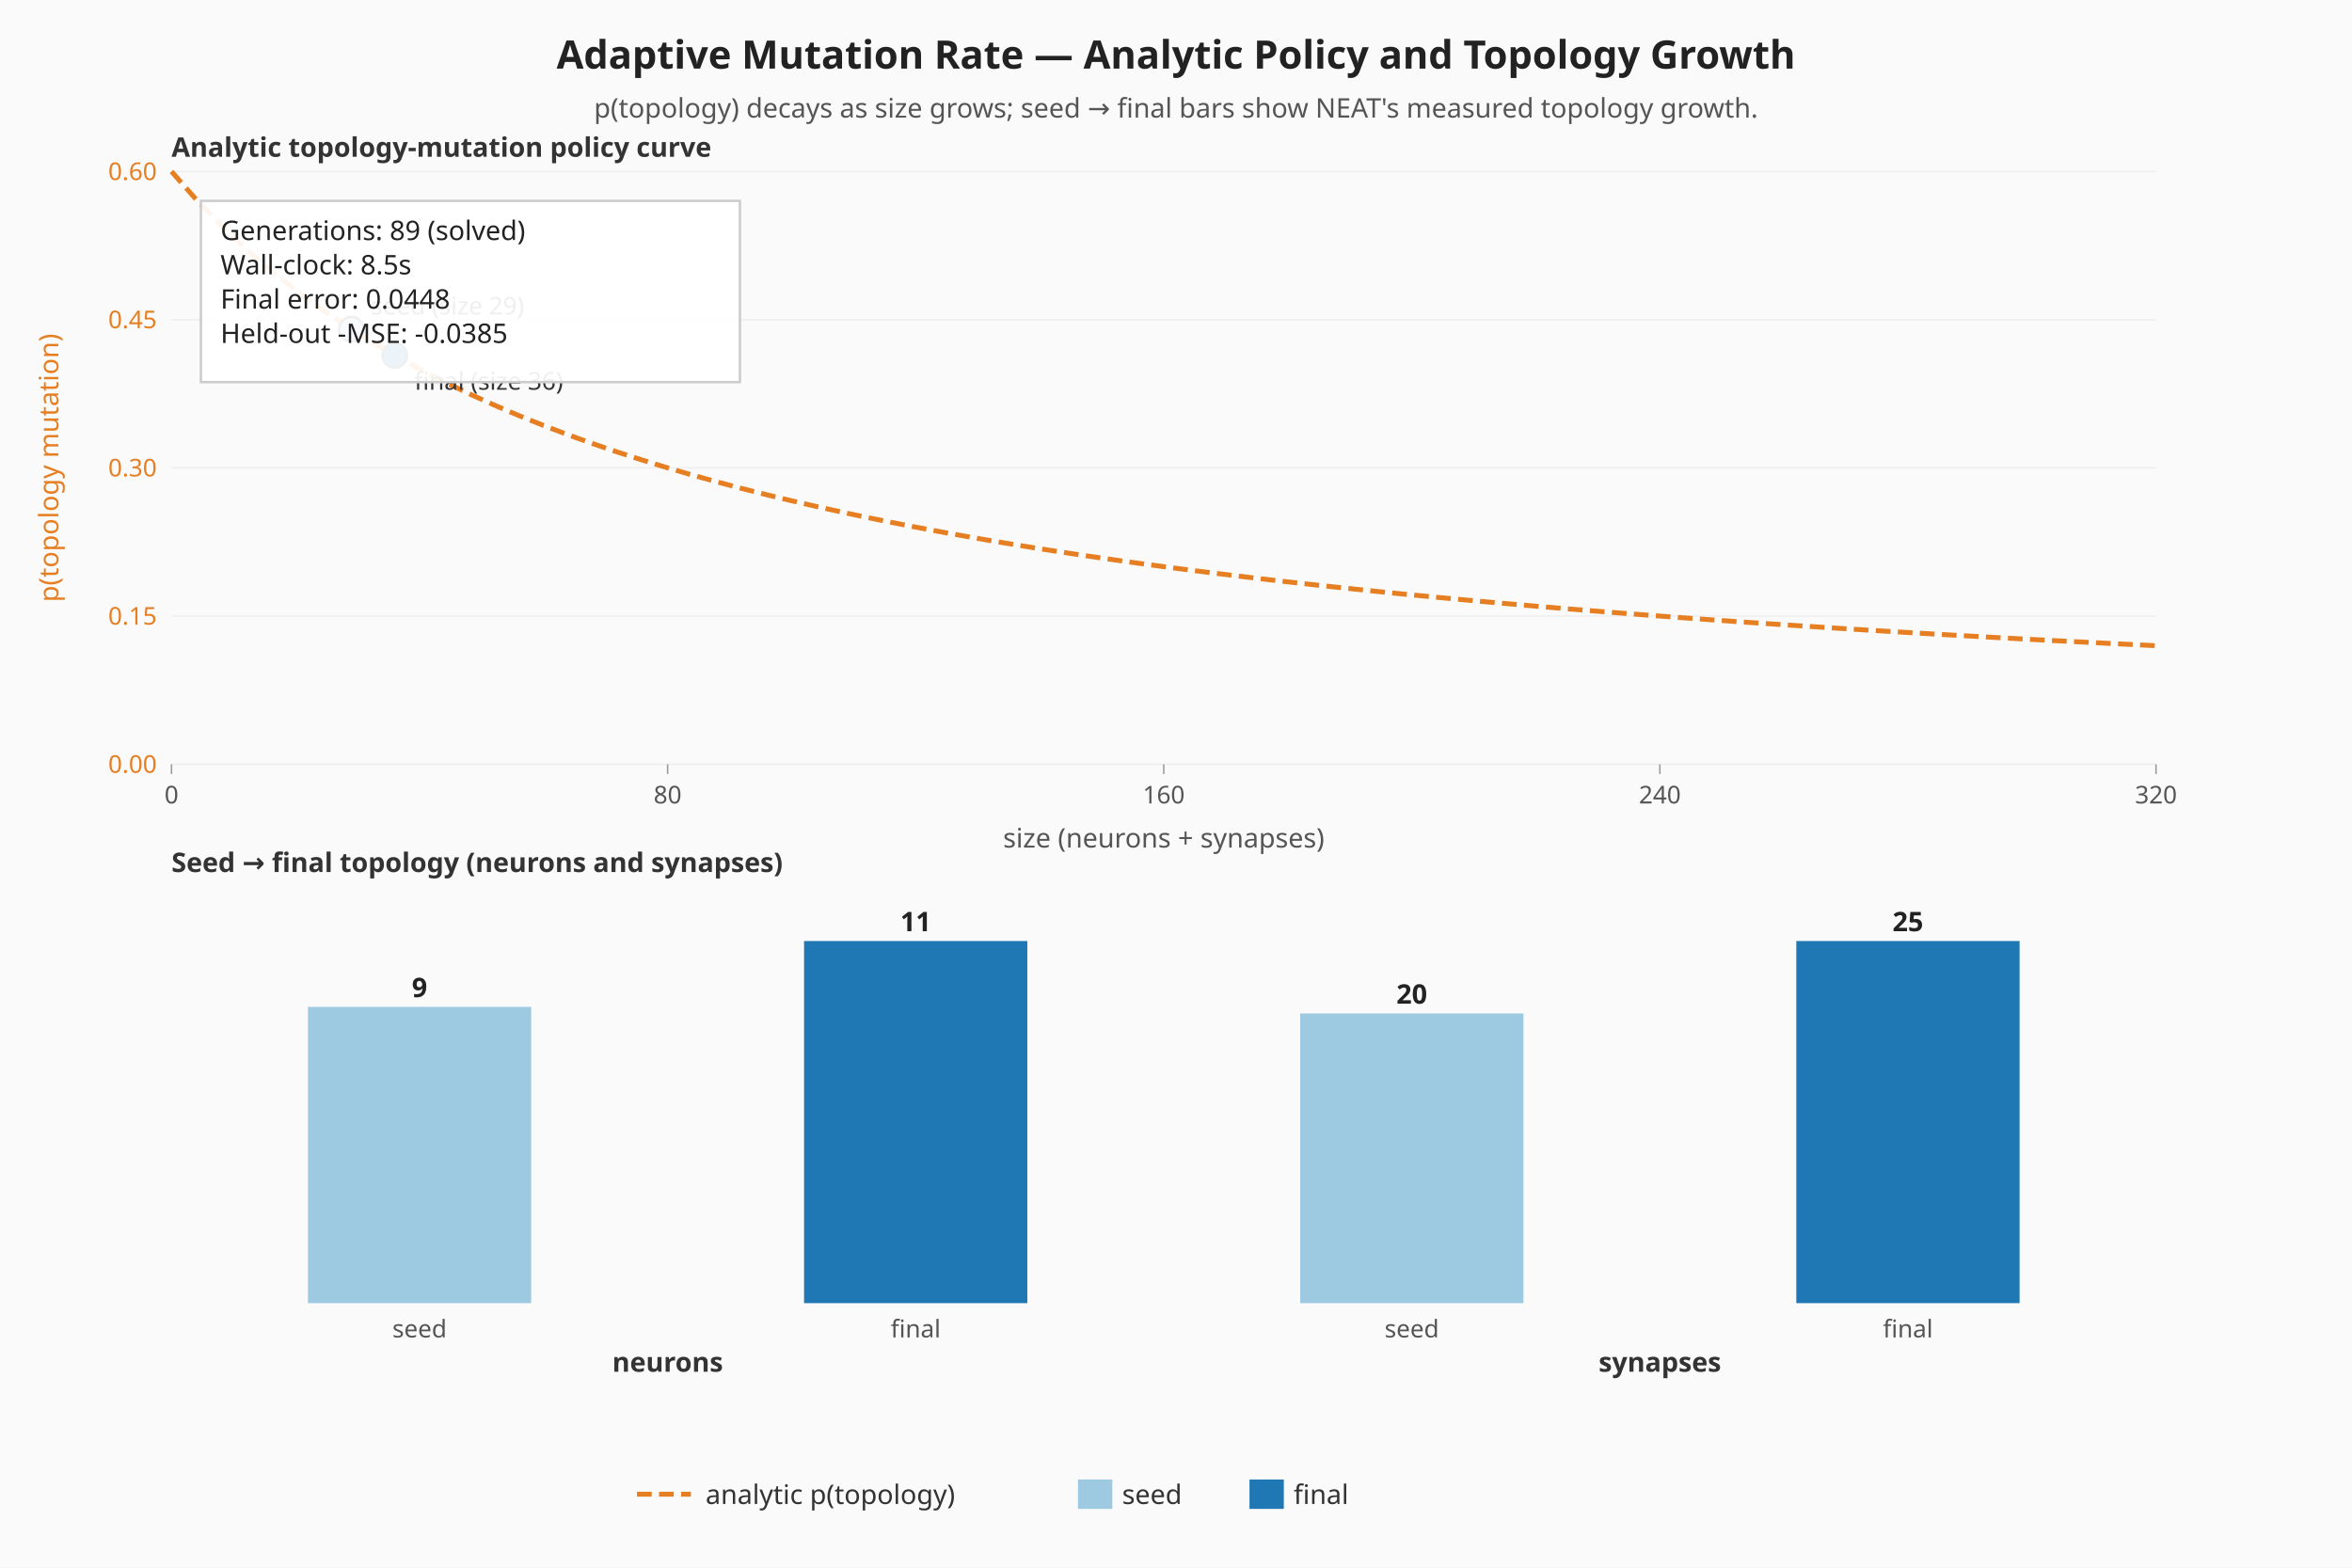
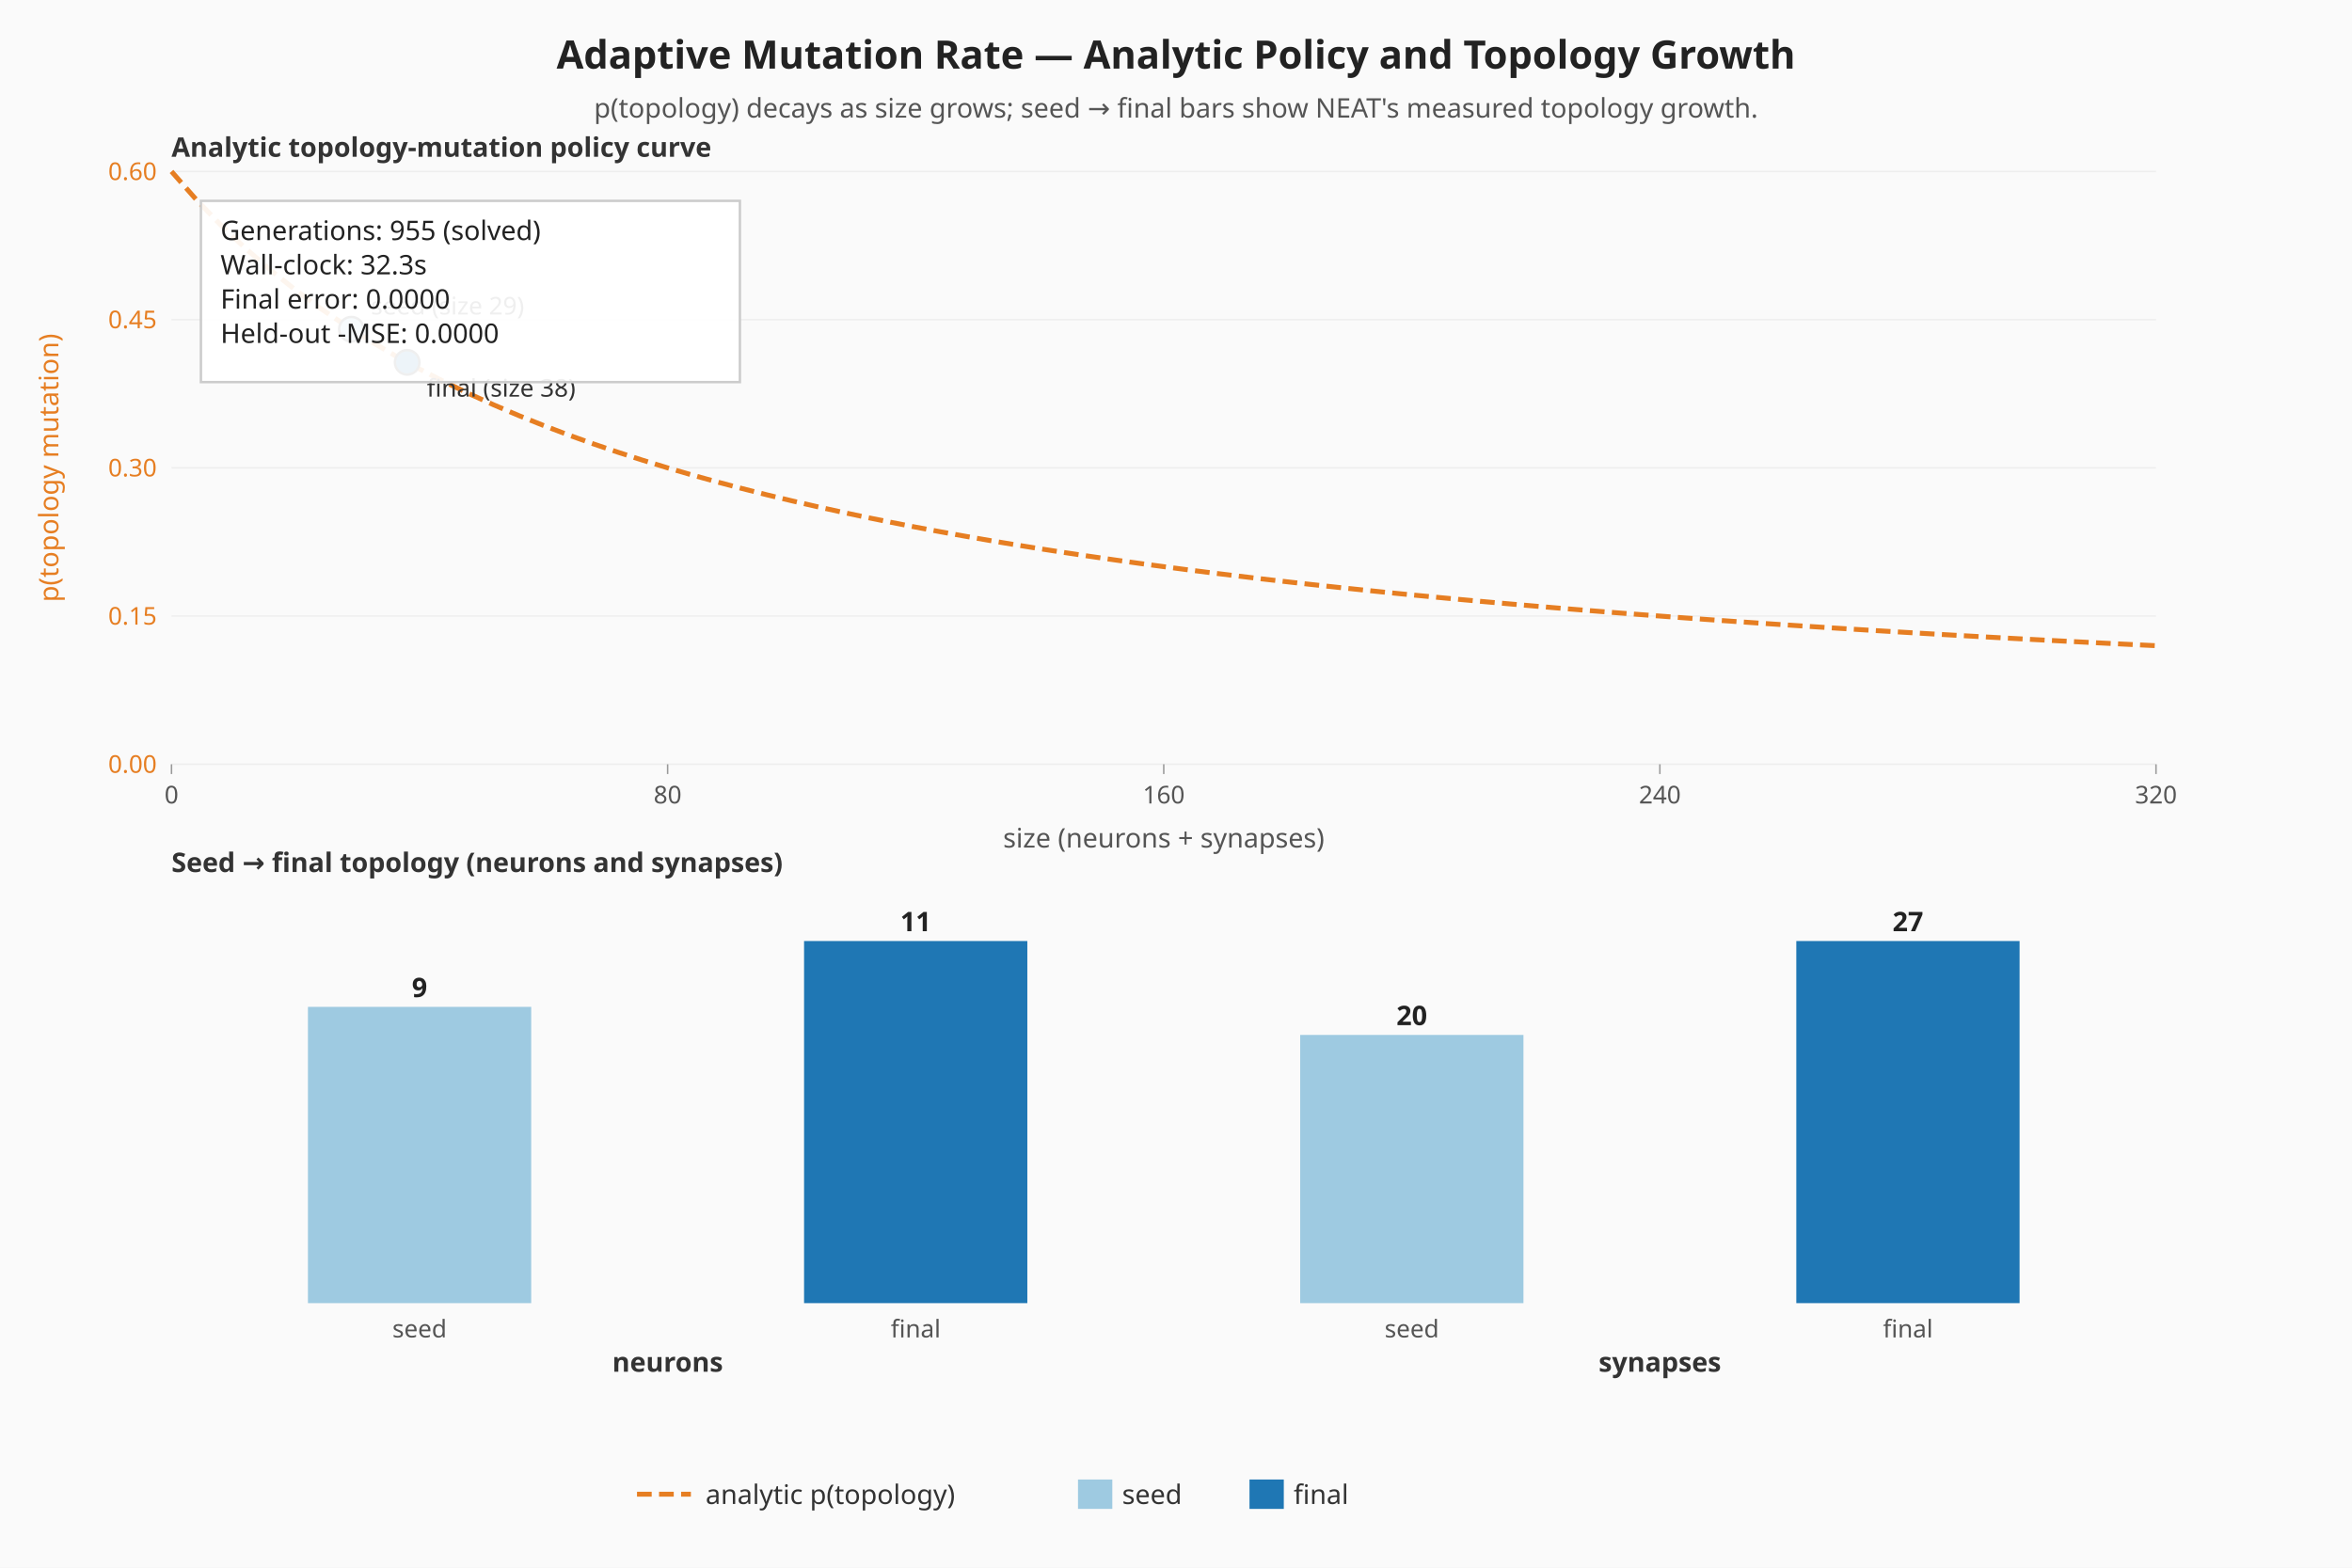
<svg xmlns="http://www.w3.org/2000/svg" viewBox="0 0 960 640" width="960" height="640" role="img" aria-label="Adaptive mutation — analytic policy curve and seed-vs-final topology">
  <rect width="960" height="640" fill="#fafafa" />
  <text x="480" y="28" text-anchor="middle" font-family="sans-serif" font-size="16" font-weight="bold" fill="#222">Adaptive Mutation Rate — Analytic Policy and Topology Growth</text>
  <text x="480" y="48" text-anchor="middle" font-family="sans-serif" font-size="11" fill="#555">p(topology) decays as size grows; seed → final bars show NEAT's measured topology growth.</text>
  <line x1="70.00" y1="312.00" x2="880.00" y2="312.00" stroke="#eeeeee" stroke-width="0.6" />
  <text x="64.00" y="315.50" text-anchor="end" font-family="sans-serif" font-size="10" fill="#e67e22">0.00</text>
  <line x1="70.00" y1="251.50" x2="880.00" y2="251.50" stroke="#eeeeee" stroke-width="0.6" />
  <text x="64.00" y="255.00" text-anchor="end" font-family="sans-serif" font-size="10" fill="#e67e22">0.15</text>
  <line x1="70.00" y1="191.00" x2="880.00" y2="191.00" stroke="#eeeeee" stroke-width="0.6" />
  <text x="64.00" y="194.50" text-anchor="end" font-family="sans-serif" font-size="10" fill="#e67e22">0.30</text>
  <line x1="70.00" y1="130.50" x2="880.00" y2="130.50" stroke="#eeeeee" stroke-width="0.6" />
  <text x="64.00" y="134.00" text-anchor="end" font-family="sans-serif" font-size="10" fill="#e67e22">0.45</text>
  <line x1="70.00" y1="70.00" x2="880.00" y2="70.00" stroke="#eeeeee" stroke-width="0.6" />
  <text x="64.00" y="73.50" text-anchor="end" font-family="sans-serif" font-size="10" fill="#e67e22">0.60</text>
  <line x1="70.00" y1="312.00" x2="70.00" y2="316.00" stroke="#999999" stroke-width="0.6" />
  <text x="70.00" y="328.00" text-anchor="middle" font-family="sans-serif" font-size="10" fill="#555">0</text>
  <line x1="272.50" y1="312.00" x2="272.50" y2="316.00" stroke="#999999" stroke-width="0.6" />
  <text x="272.50" y="328.00" text-anchor="middle" font-family="sans-serif" font-size="10" fill="#555">80</text>
  <line x1="475.00" y1="312.00" x2="475.00" y2="316.00" stroke="#999999" stroke-width="0.6" />
  <text x="475.00" y="328.00" text-anchor="middle" font-family="sans-serif" font-size="10" fill="#555">160</text>
  <line x1="677.50" y1="312.00" x2="677.50" y2="316.00" stroke="#999999" stroke-width="0.6" />
  <text x="677.50" y="328.00" text-anchor="middle" font-family="sans-serif" font-size="10" fill="#555">240</text>
  <line x1="880.00" y1="312.00" x2="880.00" y2="316.00" stroke="#999999" stroke-width="0.6" />
  <text x="880.00" y="328.00" text-anchor="middle" font-family="sans-serif" font-size="10" fill="#555">320</text>
  <text x="20.00" y="191.00" text-anchor="middle" dominant-baseline="middle" transform="rotate(-90 20.00 191.00)" font-family="sans-serif" font-size="11" fill="#e67e22">p(topology mutation)</text>
  <text x="475.00" y="346.00" text-anchor="middle" font-family="sans-serif" font-size="11" fill="#555">size (neurons + synapses)</text>
  <polyline class="topology-rate" fill="none" stroke="#e67e22" stroke-width="2" stroke-dasharray="6 3" points="70.00,70.00 80.13,81.52 90.25,92.00 100.38,101.57 110.50,110.33 120.63,118.40 130.75,125.85 140.88,132.74 151.00,139.14 161.13,145.10 171.25,150.67 181.38,155.87 191.50,160.75 201.63,165.33 211.75,169.65 221.88,173.71 232.00,177.56 242.13,181.19 252.25,184.63 262.38,187.90 272.50,191.00 282.63,193.95 292.75,196.76 302.88,199.44 313.00,202.00 323.13,204.44 333.25,206.78 343.38,209.02 353.50,211.17 363.63,213.22 373.75,215.20 383.88,217.10 394.00,218.92 404.13,220.68 414.25,222.37 424.38,224.00 434.50,225.57 444.63,227.09 454.75,228.55 464.88,229.97 475.00,231.33 485.12,232.66 495.25,233.94 505.38,235.17 515.50,236.38 525.63,237.54 535.75,238.67 545.88,239.76 556.00,240.82 566.13,241.86 576.25,242.86 586.38,243.83 596.50,244.78 606.63,245.70 616.75,246.59 626.88,247.47 637.00,248.32 647.13,249.14 657.25,249.95 667.38,250.73 677.50,251.50 687.63,252.25 697.75,252.98 707.88,253.69 718.00,254.38 728.13,255.06 738.25,255.72 748.38,256.37 758.50,257.00 768.63,257.62 778.75,258.22 788.88,258.81 799.00,259.39 809.13,259.96 819.25,260.51 829.38,261.05 839.50,261.58 849.63,262.10 859.75,262.61 869.88,263.11 880.00,263.60" />
  <circle class="seed-mark" cx="143.41" cy="134.39" r="5" fill="#9ecae1" stroke="#333" stroke-width="1" />
  <text x="151.41" y="128.39" font-family="sans-serif" font-size="10" fill="#333">seed (size 29)</text>
-   <circle class="final-mark" cx="161.13" cy="145.10" r="5" fill="#1f77b4" stroke="#333" stroke-width="1" />
-   <text x="169.13" y="159.10" font-family="sans-serif" font-size="10" fill="#333">final (size 36)</text>
+   <circle class="final-mark" cx="166.19" cy="147.93" r="5" fill="#1f77b4" stroke="#333" stroke-width="1" />
+   <text x="174.19" y="161.93" font-family="sans-serif" font-size="10" fill="#333">final (size 38)</text>
  <text x="70.00" y="64.00" font-family="sans-serif" font-size="11" font-weight="bold" fill="#333">Analytic topology-mutation policy curve</text>
  <text x="70.00" y="356.00" font-family="sans-serif" font-size="11" font-weight="bold" fill="#333">Seed → final topology (neurons and synapses)</text>
  <g class="seed-vs-final">
    <rect class="topo-bar topo-bar-seed-neurons" x="125.69" y="411.05" width="91.13" height="120.95" fill="#9ecae1" />
    <text x="171.25" y="407.05" text-anchor="middle" font-family="sans-serif" font-size="11" font-weight="bold" fill="#222">9</text>
    <text x="171.25" y="546.00" text-anchor="middle" font-family="sans-serif" font-size="10" fill="#555">seed</text>
    <rect class="topo-bar topo-bar-final-neurons" x="328.19" y="384.17" width="91.13" height="147.83" fill="#1f77b4" />
    <text x="373.75" y="380.17" text-anchor="middle" font-family="sans-serif" font-size="11" font-weight="bold" fill="#222">11</text>
    <text x="373.75" y="546.00" text-anchor="middle" font-family="sans-serif" font-size="10" fill="#555">final</text>
    <text x="272.50" y="560.00" text-anchor="middle" font-family="sans-serif" font-size="11" font-weight="bold" fill="#333">neurons</text>
-     <rect class="topo-bar topo-bar-seed-synapses" x="530.69" y="413.74" width="91.13" height="118.26" fill="#9ecae1" />
-     <text x="576.25" y="409.74" text-anchor="middle" font-family="sans-serif" font-size="11" font-weight="bold" fill="#222">20</text>
+     <rect class="topo-bar topo-bar-seed-synapses" x="530.69" y="422.50" width="91.13" height="109.50" fill="#9ecae1" />
+     <text x="576.25" y="418.50" text-anchor="middle" font-family="sans-serif" font-size="11" font-weight="bold" fill="#222">20</text>
    <text x="576.25" y="546.00" text-anchor="middle" font-family="sans-serif" font-size="10" fill="#555">seed</text>
    <rect class="topo-bar topo-bar-final-synapses" x="733.19" y="384.17" width="91.13" height="147.83" fill="#1f77b4" />
-     <text x="778.75" y="380.17" text-anchor="middle" font-family="sans-serif" font-size="11" font-weight="bold" fill="#222">25</text>
+     <text x="778.75" y="380.17" text-anchor="middle" font-family="sans-serif" font-size="11" font-weight="bold" fill="#222">27</text>
    <text x="778.75" y="546.00" text-anchor="middle" font-family="sans-serif" font-size="10" fill="#555">final</text>
    <text x="677.50" y="560.00" text-anchor="middle" font-family="sans-serif" font-size="11" font-weight="bold" fill="#333">synapses</text>
  </g>
  <rect x="82.00" y="82.00" width="220" height="74" fill="#ffffff" fill-opacity="0.92" stroke="#cccccc" />
-   <text x="90.00" y="98.00" font-family="sans-serif" font-size="11" fill="#222">Generations: 89 (solved)</text>
-   <text x="90.00" y="112.00" font-family="sans-serif" font-size="11" fill="#222">Wall-clock: 8.5s</text>
-   <text x="90.00" y="126.00" font-family="sans-serif" font-size="11" fill="#222">Final error: 0.0448</text>
-   <text x="90.00" y="140.00" font-family="sans-serif" font-size="11" fill="#222">Held-out -MSE: -0.0385</text>
+   <text x="90.00" y="98.00" font-family="sans-serif" font-size="11" fill="#222">Generations: 955 (solved)</text>
+   <text x="90.00" y="112.00" font-family="sans-serif" font-size="11" fill="#222">Wall-clock: 32.3s</text>
+   <text x="90.00" y="126.00" font-family="sans-serif" font-size="11" fill="#222">Final error: 0.0000</text>
+   <text x="90.00" y="140.00" font-family="sans-serif" font-size="11" fill="#222">Held-out -MSE: 0.0000</text>
  <g class="legend" font-family="sans-serif" font-size="11" fill="#333">
    <line x1="260" y1="610" x2="282" y2="610" stroke="#e67e22" stroke-width="2" stroke-dasharray="6 3" />
    <text x="288" y="614">analytic p(topology)</text>
    <rect x="440" y="604" width="14" height="12" fill="#9ecae1" />
    <text x="458" y="614">seed</text>
    <rect x="510" y="604" width="14" height="12" fill="#1f77b4" />
    <text x="528" y="614">final</text>
  </g>
</svg>
